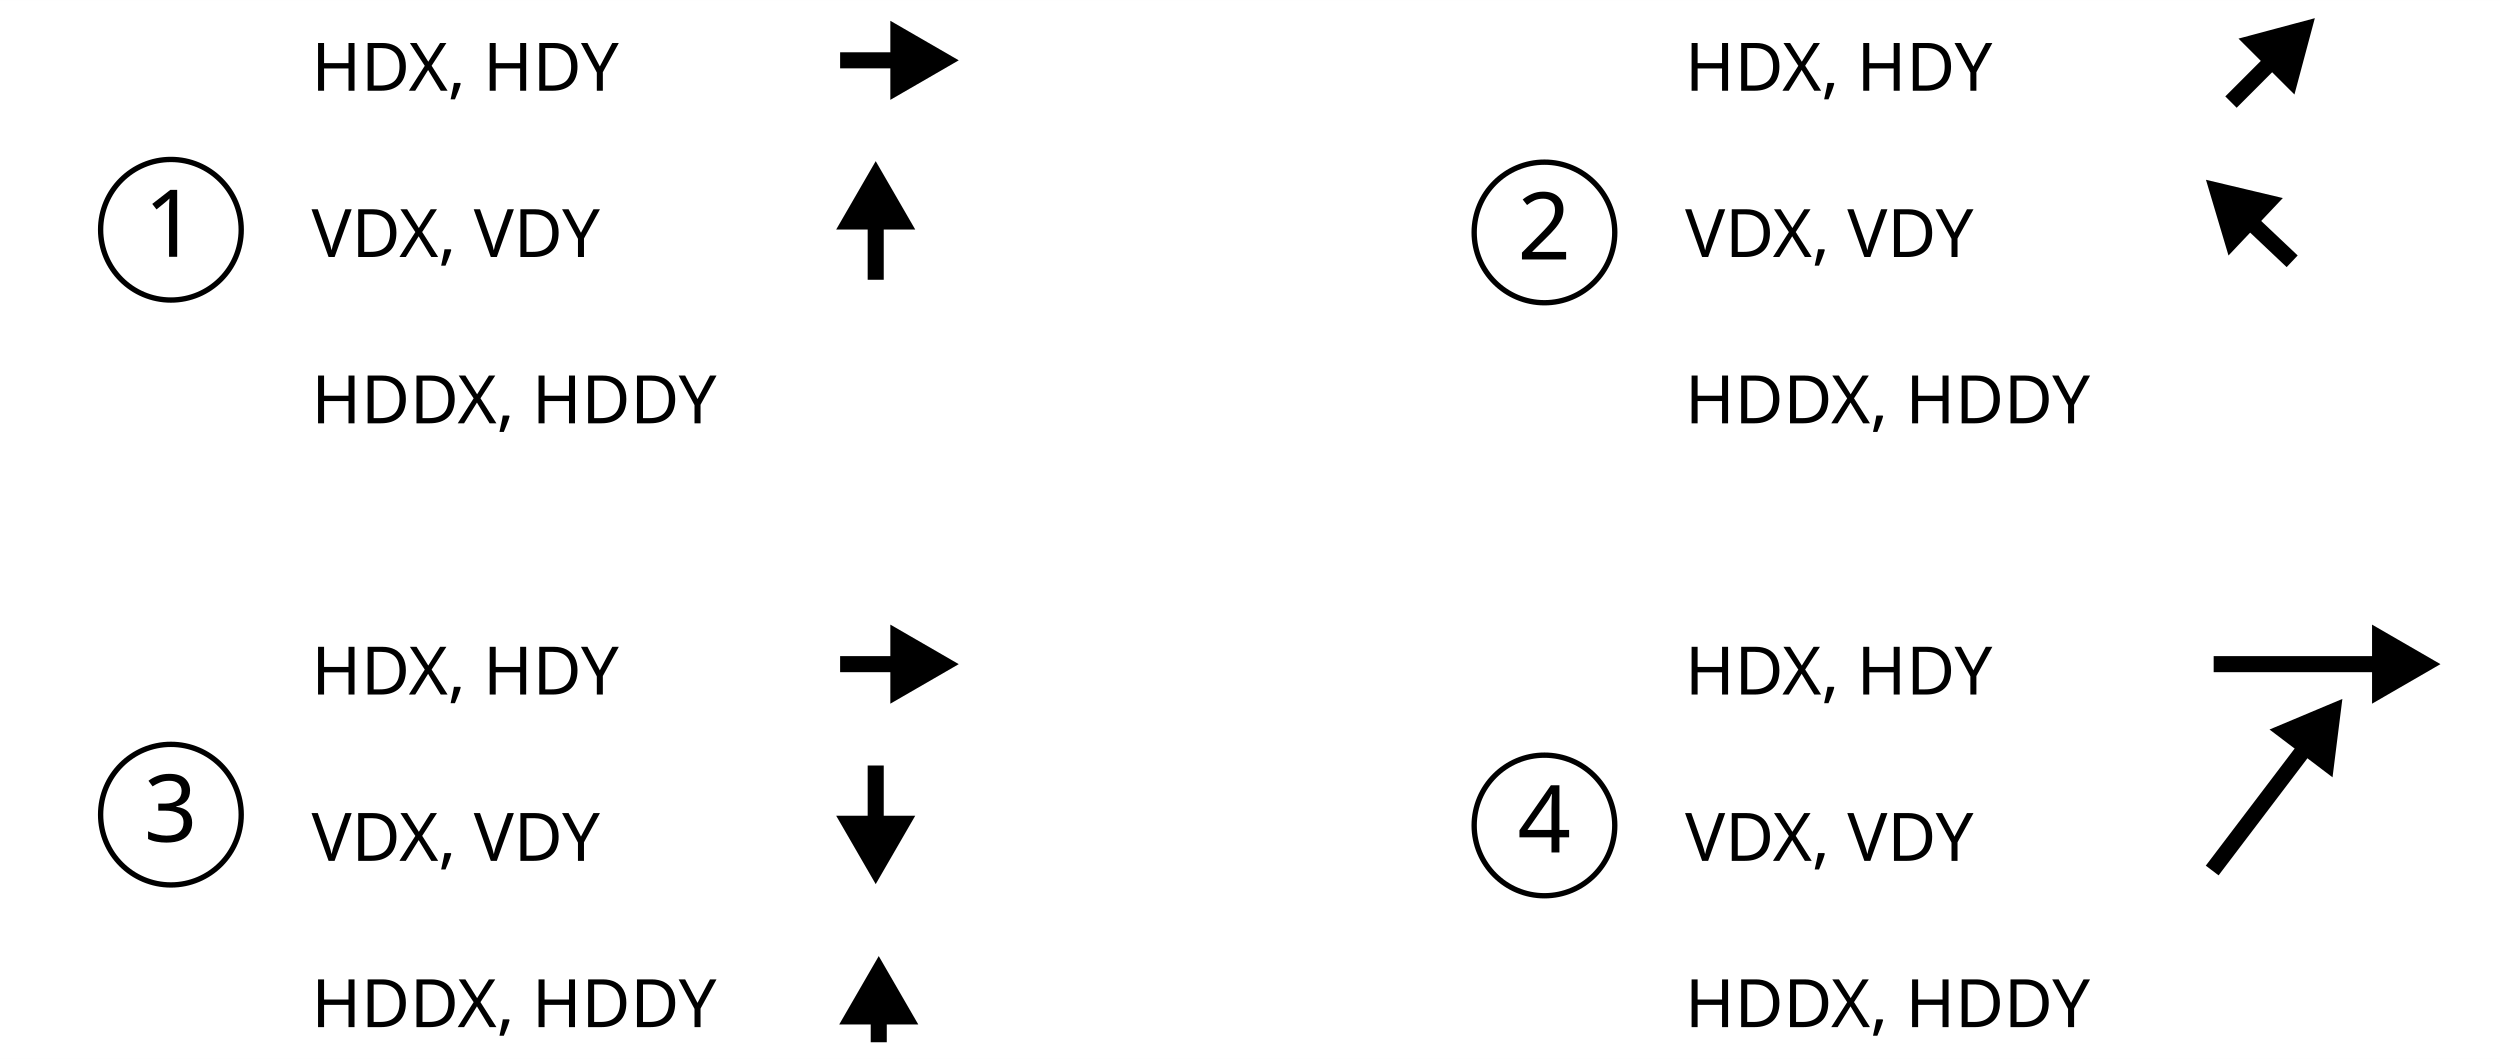
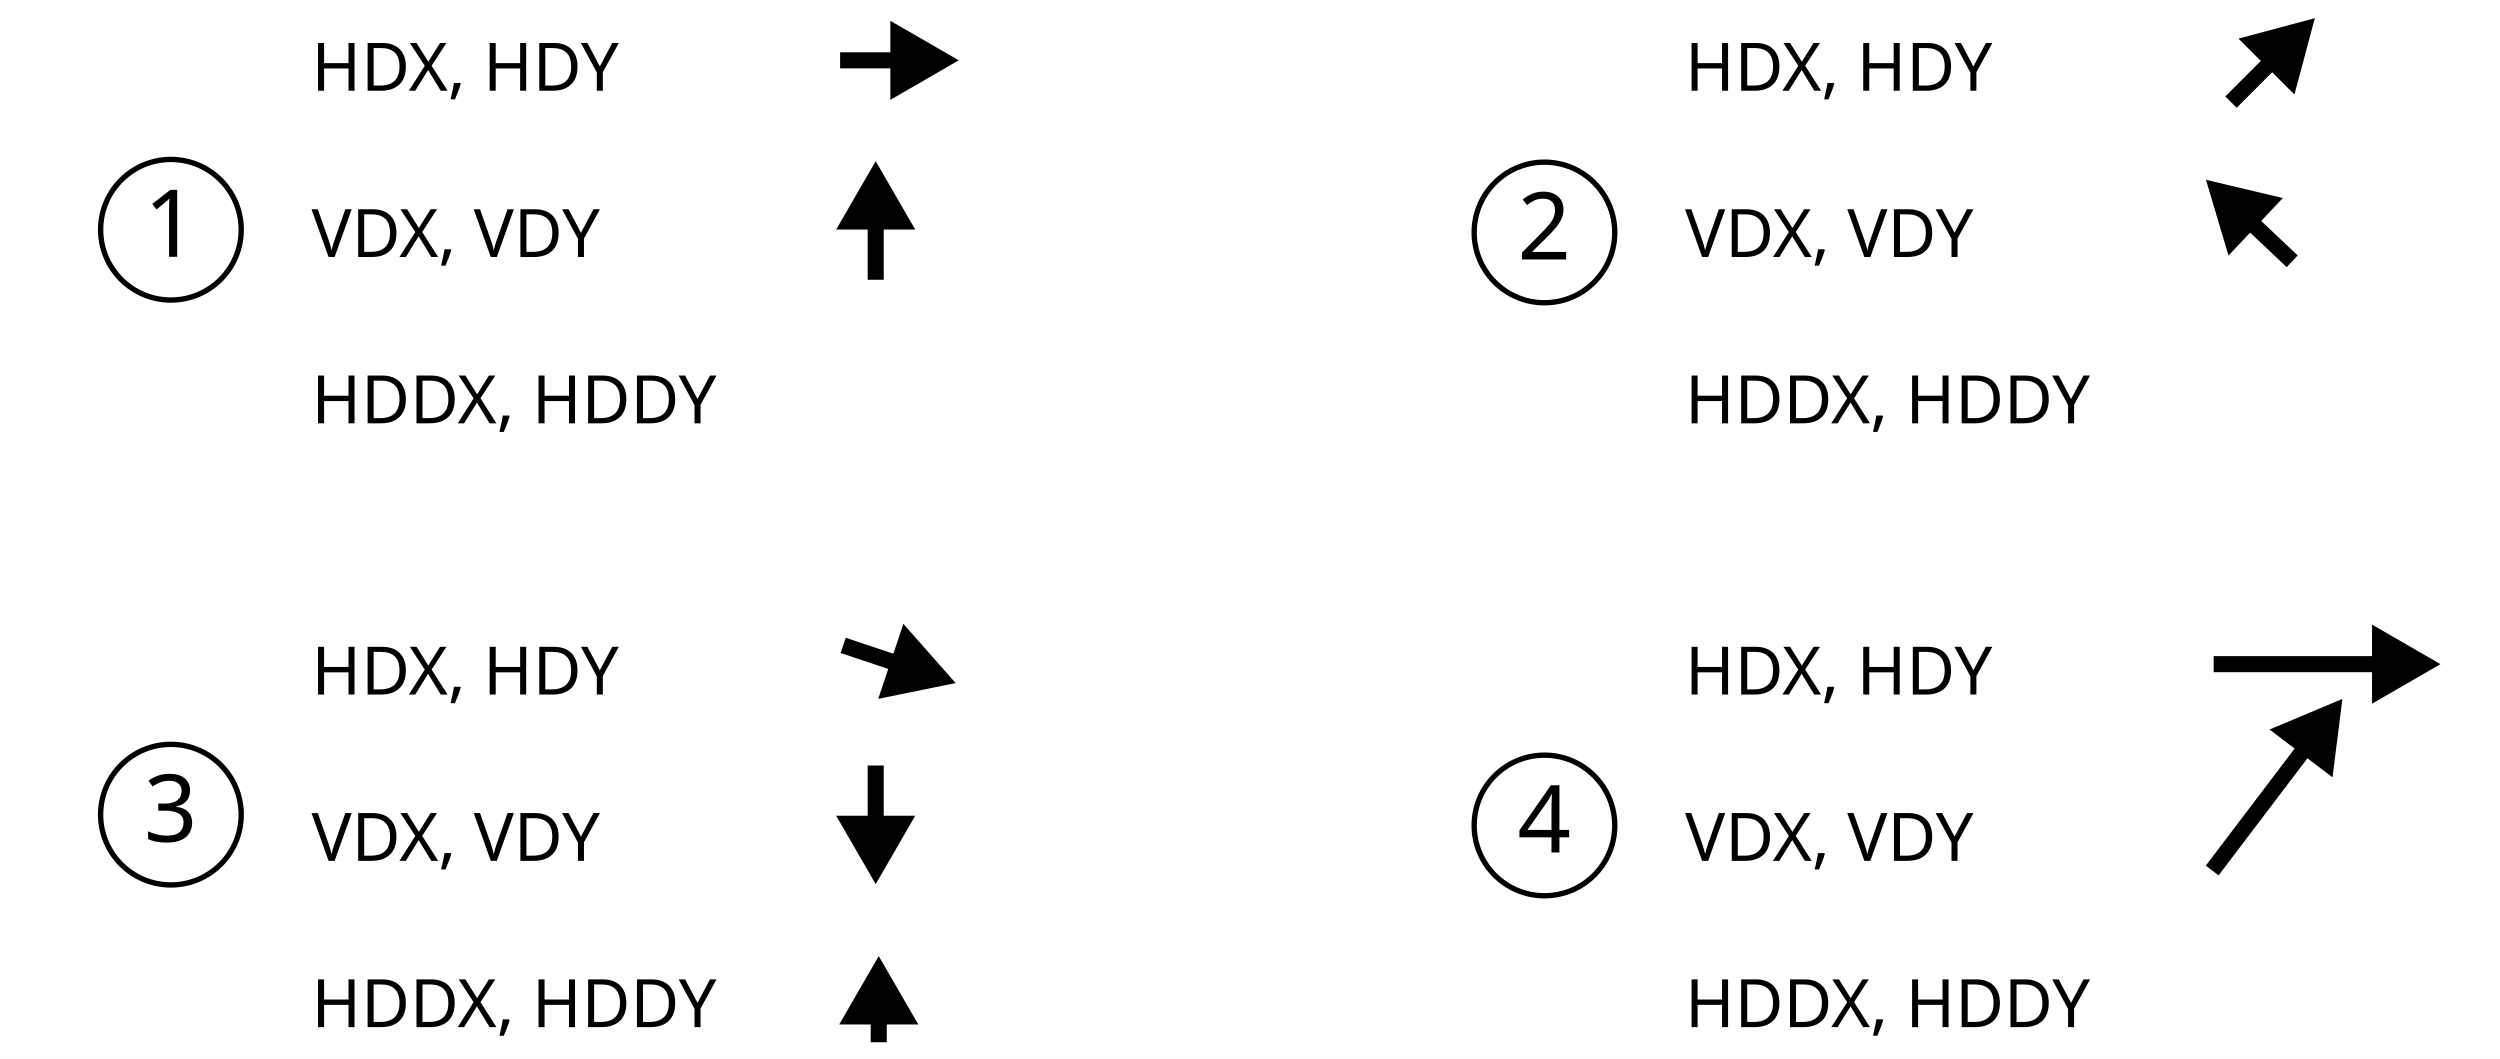
<svg xmlns="http://www.w3.org/2000/svg" width="5.189in" height="2.198in" viewBox="0 0 466.999 197.794" id="svg14357" version="1.1">
  <defs id="defs14359">
    <marker orient="auto" refY="0" refX="0" id="TriangleOutM" style="overflow:visible">
      <path id="path15166" d="m 5.77,0 -8.65,5 0,-10 8.65,5 z" style="fill:#000000;fill-opacity:1;fill-rule:evenodd;stroke:#000000;stroke-width:1pt;stroke-opacity:1" transform="scale(0.4,0.4)" />
    </marker>
    <marker orient="auto" refY="0" refX="0" id="TriangleOutM-1" style="overflow:visible">
      <path id="path15166-7" d="m 5.77,0 -8.65,5 0,-10 8.65,5 z" style="fill:#000000;fill-opacity:1;fill-rule:evenodd;stroke:#000000;stroke-width:1pt;stroke-opacity:1" transform="scale(0.4,0.4)" />
    </marker>
    <marker orient="auto" refY="0" refX="0" id="TriangleOutM-1-3" style="overflow:visible">
      <path id="path15166-7-1" d="m 5.77,0 -8.65,5 0,-10 8.65,5 z" style="fill:#000000;fill-opacity:1;fill-rule:evenodd;stroke:#000000;stroke-width:1pt;stroke-opacity:1" transform="scale(0.4,0.4)" />
    </marker>
    <marker orient="auto" refY="0" refX="0" id="TriangleOutM-1-3-8" style="overflow:visible">
      <path id="path15166-7-1-2" d="m 5.77,0 -8.65,5 0,-10 8.65,5 z" style="fill:#000000;fill-opacity:1;fill-rule:evenodd;stroke:#000000;stroke-width:1pt;stroke-opacity:1" transform="scale(0.4,0.4)" />
    </marker>
    <marker orient="auto" refY="0" refX="0" id="TriangleOutM-1-3-8-4" style="overflow:visible">
      <path id="path15166-7-1-2-3" d="m 5.77,0 -8.65,5 0,-10 8.65,5 z" style="fill:#000000;fill-opacity:1;fill-rule:evenodd;stroke:#000000;stroke-width:1pt;stroke-opacity:1" transform="scale(0.4,0.4)" />
    </marker>
    <marker orient="auto" refY="0" refX="0" id="TriangleOutM-1-3-2" style="overflow:visible">
      <path id="path15166-7-1-6" d="m 5.77,0 -8.65,5 0,-10 8.65,5 z" style="fill:#000000;fill-opacity:1;fill-rule:evenodd;stroke:#000000;stroke-width:1pt;stroke-opacity:1" transform="scale(0.4,0.4)" />
    </marker>
    <marker orient="auto" refY="0" refX="0" id="TriangleOutM-1-3-9" style="overflow:visible">
      <path id="path15166-7-1-3" d="m 5.77,0 -8.65,5 0,-10 8.65,5 z" style="fill:#000000;fill-opacity:1;fill-rule:evenodd;stroke:#000000;stroke-width:1pt;stroke-opacity:1" transform="scale(0.4,0.4)" />
    </marker>
    <marker orient="auto" refY="0" refX="0" id="TriangleOutM-1-3-8-3" style="overflow:visible">
      <path id="path15166-7-1-2-0" d="m 5.77,0 -8.65,5 0,-10 8.65,5 z" style="fill:#000000;fill-opacity:1;fill-rule:evenodd;stroke:#000000;stroke-width:1pt;stroke-opacity:1" transform="scale(0.4,0.4)" />
    </marker>
    <marker orient="auto" refY="0" refX="0" id="TriangleOutM-1-3-7" style="overflow:visible">
      <path id="path15166-7-1-9" d="m 5.77,0 -8.65,5 0,-10 8.65,5 z" style="fill:#000000;fill-opacity:1;fill-rule:evenodd;stroke:#000000;stroke-width:1pt;stroke-opacity:1" transform="scale(0.4,0.4)" />
    </marker>
    <marker orient="auto" refY="0" refX="0" id="TriangleOutM-1-3-8-48" style="overflow:visible">
      <path id="path15166-7-1-2-7" d="m 5.77,0 -8.65,5 0,-10 8.65,5 z" style="fill:#000000;fill-opacity:1;fill-rule:evenodd;stroke:#000000;stroke-width:1pt;stroke-opacity:1" transform="scale(0.4,0.4)" />
    </marker>
    <marker orient="auto" refY="0" refX="0" id="TriangleOutM-1-3-85" style="overflow:visible">
      <path id="path15166-7-1-8" d="m 5.77,0 -8.65,5 0,-10 8.65,5 z" style="fill:#000000;fill-opacity:1;fill-rule:evenodd;stroke:#000000;stroke-width:1pt;stroke-opacity:1" transform="scale(0.4,0.4)" />
    </marker>
    <marker orient="auto" refY="0" refX="0" id="TriangleOutM-1-3-8-0" style="overflow:visible">
      <path id="path15166-7-1-2-2" d="m 5.77,0 -8.65,5 0,-10 8.65,5 z" style="fill:#000000;fill-opacity:1;fill-rule:evenodd;stroke:#000000;stroke-width:1pt;stroke-opacity:1" transform="scale(0.4,0.4)" />
    </marker>
    <marker orient="auto" refY="0" refX="0" id="TriangleOutM-1-3-92" style="overflow:visible">
      <path id="path15166-7-1-29" d="m 5.77,0 -8.65,5 0,-10 8.65,5 z" style="fill:#000000;fill-opacity:1;fill-rule:evenodd;stroke:#000000;stroke-width:1pt;stroke-opacity:1" transform="scale(0.4,0.4)" />
    </marker>
  </defs>
  <g id="layer1" transform="translate(-0.3506163,-833.53)">
    <rect style="opacity:1;fill:#ffffff;fill-opacity:1;stroke:#000000;stroke-width:0;stroke-miterlimit:4;stroke-dasharray:none;stroke-dashoffset:0;stroke-opacity:1" id="rect16495" width="466.999" height="197.794" x="0.351" y="833.53" />
    <text xml:space="preserve" style="font-style:normal;font-weight:normal;font-size:12.5px;line-height:125%;font-family:sans-serif;letter-spacing:0px;word-spacing:0px;fill:#000000;fill-opacity:1;stroke:none;stroke-width:1px;stroke-linecap:butt;stroke-linejoin:miter;stroke-opacity:1" x="113.137" y="877.606" id="text15011">
      <tspan id="tspan15013" x="113.137" y="877.606" />
    </text>
    <g id="g15006" transform="translate(-12.67391,47.31795)">
      <circle r="13.132" cy="829.118" cx="44.952" id="path14970" style="opacity:1;fill:#ffffff;fill-opacity:1;stroke:#000000;stroke-width:1;stroke-miterlimit:4;stroke-dasharray:none;stroke-dashoffset:0;stroke-opacity:1" />
      <text id="text14972" y="834.169" x="39.901" style="font-style:normal;font-weight:normal;font-size:12.5px;line-height:125%;font-family:sans-serif;letter-spacing:0px;word-spacing:0px;fill:#000000;fill-opacity:1;stroke:none;stroke-width:1px;stroke-linecap:butt;stroke-linejoin:miter;stroke-opacity:1" xml:space="preserve">
        <tspan style="font-size:17.5px" y="834.169" x="39.901" id="tspan14974">1</tspan>
      </text>
    </g>
    <text xml:space="preserve" style="font-style:normal;font-weight:normal;font-size:12.5px;line-height:125%;font-family:sans-serif;letter-spacing:0px;word-spacing:0px;fill:#000000;fill-opacity:1;stroke:none;stroke-width:1px;stroke-linecap:butt;stroke-linejoin:miter;stroke-opacity:1" x="58.542" y="881.529" id="text14976">
      <tspan id="tspan14978" x="58.542" y="881.529">VDX, VDY</tspan>
    </text>
    <text xml:space="preserve" style="font-style:normal;font-weight:normal;font-size:12.5px;line-height:125%;font-family:sans-serif;letter-spacing:0px;word-spacing:0px;fill:#000000;fill-opacity:1;stroke:none;stroke-width:1px;stroke-linecap:butt;stroke-linejoin:miter;stroke-opacity:1" x="58.542" y="850.467" id="text14976-9">
      <tspan id="tspan14978-8" x="58.542" y="850.467">HDX, HDY</tspan>
    </text>
    <text xml:space="preserve" style="font-style:normal;font-weight:normal;font-size:12.5px;line-height:125%;font-family:sans-serif;letter-spacing:0px;word-spacing:0px;fill:#000000;fill-opacity:1;stroke:none;stroke-width:1px;stroke-linecap:butt;stroke-linejoin:miter;stroke-opacity:1" x="58.542" y="912.591" id="text14976-5">
      <tspan id="tspan14978-7" x="58.542" y="912.591">HDDX, HDDY</tspan>
    </text>
    <path style="fill:none;fill-rule:evenodd;stroke:#000000;stroke-width:3;stroke-linecap:butt;stroke-linejoin:miter;stroke-miterlimit:4;stroke-dasharray:none;stroke-opacity:1;marker-end:url(#TriangleOutM-1-3)" d="m 163.932,885.78 0,-13.637" id="path15460-5" />
    <path style="fill:none;fill-rule:evenodd;stroke:#000000;stroke-width:3;stroke-linecap:butt;stroke-linejoin:miter;stroke-miterlimit:4;stroke-dasharray:none;stroke-opacity:1;marker-end:url(#TriangleOutM-1-3-8)" d="m 157.284,844.787 13.637,0" id="path15460-5-7" />
    <g id="g15006-0" transform="translate(-12.67391,156.5769)">
      <circle r="13.132" cy="829.118" cx="44.952" id="path14970-2" style="opacity:1;fill:#ffffff;fill-opacity:1;stroke:#000000;stroke-width:1;stroke-miterlimit:4;stroke-dasharray:none;stroke-dashoffset:0;stroke-opacity:1" />
      <text id="text14972-3" y="834.169" x="39.901" style="font-style:normal;font-weight:normal;font-size:12.5px;line-height:125%;font-family:sans-serif;letter-spacing:0px;word-spacing:0px;fill:#000000;fill-opacity:1;stroke:none;stroke-width:1px;stroke-linecap:butt;stroke-linejoin:miter;stroke-opacity:1" xml:space="preserve">
        <tspan style="font-size:17.5px" y="834.169" x="39.901" id="tspan14974-4">3</tspan>
      </text>
    </g>
    <text xml:space="preserve" style="font-style:normal;font-weight:normal;font-size:12.5px;line-height:125%;font-family:sans-serif;letter-spacing:0px;word-spacing:0px;fill:#000000;fill-opacity:1;stroke:none;stroke-width:1px;stroke-linecap:butt;stroke-linejoin:miter;stroke-opacity:1" x="58.542" y="994.323" id="text14976-2">
      <tspan id="tspan14978-9" x="58.542" y="994.323">VDX, VDY</tspan>
    </text>
    <text xml:space="preserve" style="font-style:normal;font-weight:normal;font-size:12.5px;line-height:125%;font-family:sans-serif;letter-spacing:0px;word-spacing:0px;fill:#000000;fill-opacity:1;stroke:none;stroke-width:1px;stroke-linecap:butt;stroke-linejoin:miter;stroke-opacity:1" x="58.542" y="963.261" id="text14976-9-8">
      <tspan id="tspan14978-8-6" x="58.542" y="963.261">HDX, HDY</tspan>
    </text>
    <text xml:space="preserve" style="font-style:normal;font-weight:normal;font-size:12.5px;line-height:125%;font-family:sans-serif;letter-spacing:0px;word-spacing:0px;fill:#000000;fill-opacity:1;stroke:none;stroke-width:1px;stroke-linecap:butt;stroke-linejoin:miter;stroke-opacity:1" x="58.542" y="1025.386" id="text14976-5-1">
      <tspan id="tspan14978-7-3" x="58.542" y="1025.386">HDDX, HDDY</tspan>
    </text>
    <path style="fill:none;fill-rule:evenodd;stroke:#000000;stroke-width:3;stroke-linecap:butt;stroke-linejoin:miter;stroke-miterlimit:4;stroke-dasharray:none;stroke-opacity:1;marker-end:url(#TriangleOutM-1-3-9)" d="m 163.932,976.515 0,13.637" id="path15460-5-0" />
-     <path style="fill:none;fill-rule:evenodd;stroke:#000000;stroke-width:3;stroke-linecap:butt;stroke-linejoin:miter;stroke-miterlimit:4;stroke-dasharray:none;stroke-opacity:1;marker-end:url(#TriangleOutM-1-3-8-3)" d="m 157.284,957.582 13.637,0" id="path15460-5-7-2" />
+     <path style="fill:none;fill-rule:evenodd;stroke:#000000;stroke-width:3;stroke-linecap:butt;stroke-linejoin:miter;stroke-miterlimit:4;stroke-dasharray:none;stroke-opacity:1;marker-end:url(#TriangleOutM-1-3-8-3)" d="m 157.857,954.075 12.929,4.336" id="path15460-5-7-2" />
    <g id="g15006-2" transform="translate(243.9048,158.5972)">
      <circle r="13.132" cy="829.118" cx="44.952" id="path14970-3" style="opacity:1;fill:#ffffff;fill-opacity:1;stroke:#000000;stroke-width:1;stroke-miterlimit:4;stroke-dasharray:none;stroke-dashoffset:0;stroke-opacity:1" />
      <text id="text14972-2" y="834.169" x="39.901" style="font-style:normal;font-weight:normal;font-size:12.5px;line-height:125%;font-family:sans-serif;letter-spacing:0px;word-spacing:0px;fill:#000000;fill-opacity:1;stroke:none;stroke-width:1px;stroke-linecap:butt;stroke-linejoin:miter;stroke-opacity:1" xml:space="preserve">
        <tspan style="font-size:17.5px" y="834.169" x="39.901" id="tspan14974-7">4</tspan>
      </text>
    </g>
    <text xml:space="preserve" style="font-style:normal;font-weight:normal;font-size:12.5px;line-height:125%;font-family:sans-serif;letter-spacing:0px;word-spacing:0px;fill:#000000;fill-opacity:1;stroke:none;stroke-width:1px;stroke-linecap:butt;stroke-linejoin:miter;stroke-opacity:1" x="315.121" y="994.323" id="text14976-1">
      <tspan id="tspan14978-31" x="315.121" y="994.323">VDX, VDY</tspan>
    </text>
    <text xml:space="preserve" style="font-style:normal;font-weight:normal;font-size:12.5px;line-height:125%;font-family:sans-serif;letter-spacing:0px;word-spacing:0px;fill:#000000;fill-opacity:1;stroke:none;stroke-width:1px;stroke-linecap:butt;stroke-linejoin:miter;stroke-opacity:1" x="315.121" y="963.261" id="text14976-9-5">
      <tspan id="tspan14978-8-0" x="315.121" y="963.261">HDX, HDY</tspan>
    </text>
    <text xml:space="preserve" style="font-style:normal;font-weight:normal;font-size:12.5px;line-height:125%;font-family:sans-serif;letter-spacing:0px;word-spacing:0px;fill:#000000;fill-opacity:1;stroke:none;stroke-width:1px;stroke-linecap:butt;stroke-linejoin:miter;stroke-opacity:1" x="315.121" y="1025.386" id="text14976-5-0">
      <tspan id="tspan14978-7-1" x="315.121" y="1025.386">HDDX, HDDY</tspan>
    </text>
    <path style="fill:none;fill-rule:evenodd;stroke:#000000;stroke-width:3;stroke-linecap:butt;stroke-linejoin:miter;stroke-miterlimit:4;stroke-dasharray:none;stroke-opacity:1;marker-end:url(#TriangleOutM-1-3-7)" d="m 413.585,996.129 19.169,-25.261" id="path15460-5-8" />
    <path style="fill:none;fill-rule:evenodd;stroke:#000000;stroke-width:3;stroke-linecap:butt;stroke-linejoin:miter;stroke-miterlimit:4;stroke-dasharray:none;stroke-opacity:1;marker-end:url(#TriangleOutM-1-3-8-48)" d="m 413.863,957.582 33.84,0" id="path15460-5-7-3" />
    <g id="g15006-3" transform="translate(243.9048,47.82303)">
      <circle r="13.132" cy="829.118" cx="44.952" id="path14970-5" style="opacity:1;fill:#ffffff;fill-opacity:1;stroke:#000000;stroke-width:1;stroke-miterlimit:4;stroke-dasharray:none;stroke-dashoffset:0;stroke-opacity:1" />
      <text id="text14972-5" y="834.169" x="39.901" style="font-style:normal;font-weight:normal;font-size:12.5px;line-height:125%;font-family:sans-serif;letter-spacing:0px;word-spacing:0px;fill:#000000;fill-opacity:1;stroke:none;stroke-width:1px;stroke-linecap:butt;stroke-linejoin:miter;stroke-opacity:1" xml:space="preserve">
        <tspan style="font-size:17.5px" y="834.169" x="39.901" id="tspan14974-44">2</tspan>
      </text>
    </g>
    <text xml:space="preserve" style="font-style:normal;font-weight:normal;font-size:12.5px;line-height:125%;font-family:sans-serif;letter-spacing:0px;word-spacing:0px;fill:#000000;fill-opacity:1;stroke:none;stroke-width:1px;stroke-linecap:butt;stroke-linejoin:miter;stroke-opacity:1" x="315.121" y="881.529" id="text14976-4">
      <tspan id="tspan14978-0" x="315.121" y="881.529">VDX, VDY</tspan>
    </text>
    <text xml:space="preserve" style="font-style:normal;font-weight:normal;font-size:12.5px;line-height:125%;font-family:sans-serif;letter-spacing:0px;word-spacing:0px;fill:#000000;fill-opacity:1;stroke:none;stroke-width:1px;stroke-linecap:butt;stroke-linejoin:miter;stroke-opacity:1" x="315.121" y="850.467" id="text14976-9-57">
      <tspan id="tspan14978-8-2" x="315.121" y="850.467">HDX, HDY</tspan>
    </text>
    <text xml:space="preserve" style="font-style:normal;font-weight:normal;font-size:12.5px;line-height:125%;font-family:sans-serif;letter-spacing:0px;word-spacing:0px;fill:#000000;fill-opacity:1;stroke:none;stroke-width:1px;stroke-linecap:butt;stroke-linejoin:miter;stroke-opacity:1" x="315.121" y="912.591" id="text14976-5-9">
      <tspan id="tspan14978-7-8" x="315.121" y="912.591">HDDX, HDDY</tspan>
    </text>
    <path style="fill:none;fill-rule:evenodd;stroke:#000000;stroke-width:3;stroke-linecap:butt;stroke-linejoin:miter;stroke-miterlimit:4;stroke-dasharray:none;stroke-opacity:1;marker-end:url(#TriangleOutM-1-3-85)" d="m 428.525,882.328 -9.909,-9.369" id="path15460-5-3" />
    <path style="fill:none;fill-rule:evenodd;stroke:#000000;stroke-width:3;stroke-linecap:butt;stroke-linejoin:miter;stroke-miterlimit:4;stroke-dasharray:none;stroke-opacity:1;marker-end:url(#TriangleOutM-1-3-8-0)" d="m 417.096,852.589 9.64,-9.646" id="path15460-5-7-27" />
    <path style="fill:none;fill-rule:evenodd;stroke:#000000;stroke-width:3;stroke-linecap:butt;stroke-linejoin:miter;stroke-miterlimit:4;stroke-dasharray:none;stroke-opacity:1;marker-end:url(#TriangleOutM-1-3-92)" d="m 164.5,1028.211 0,-7.576" id="path15460-5-9" />
  </g>
</svg>
